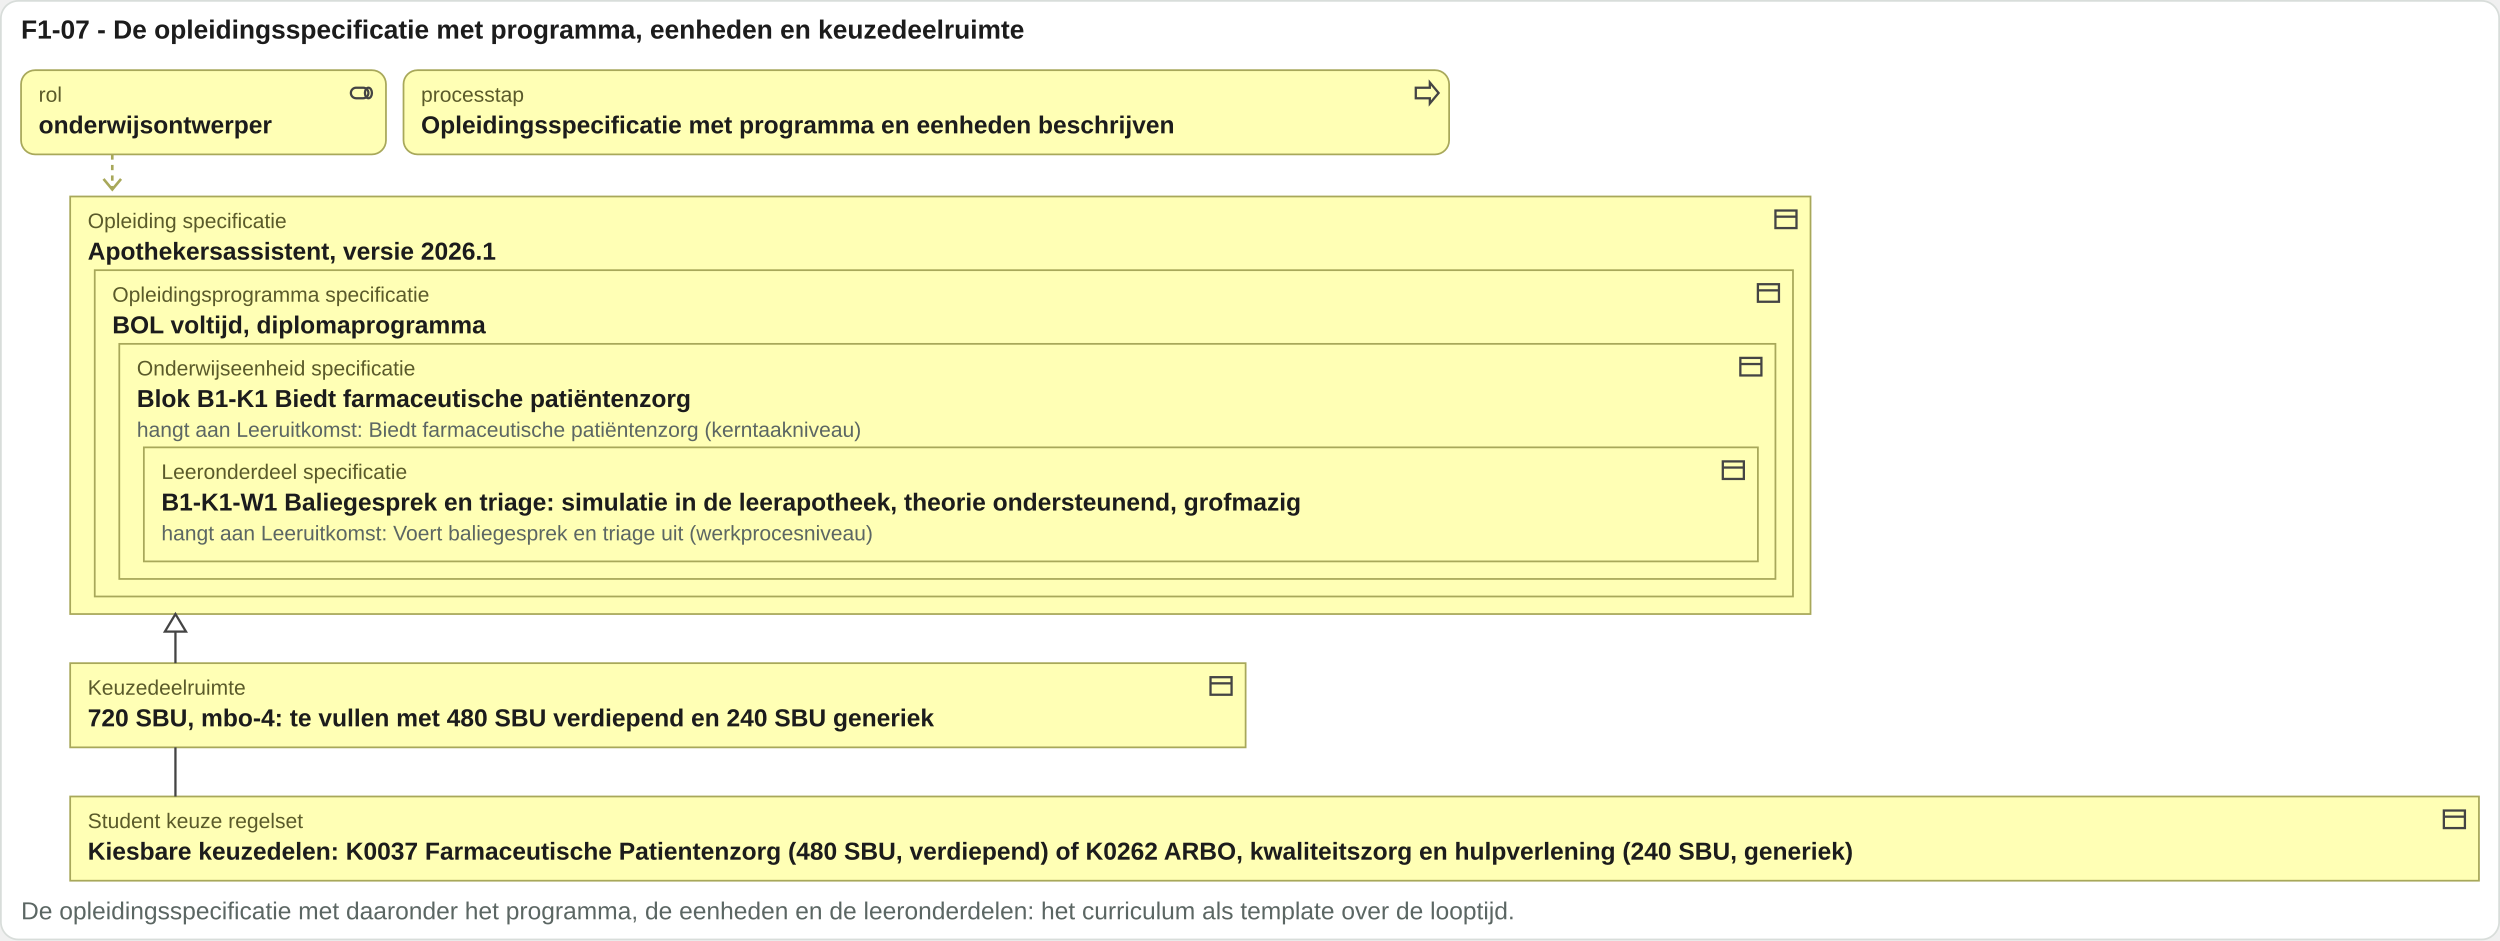
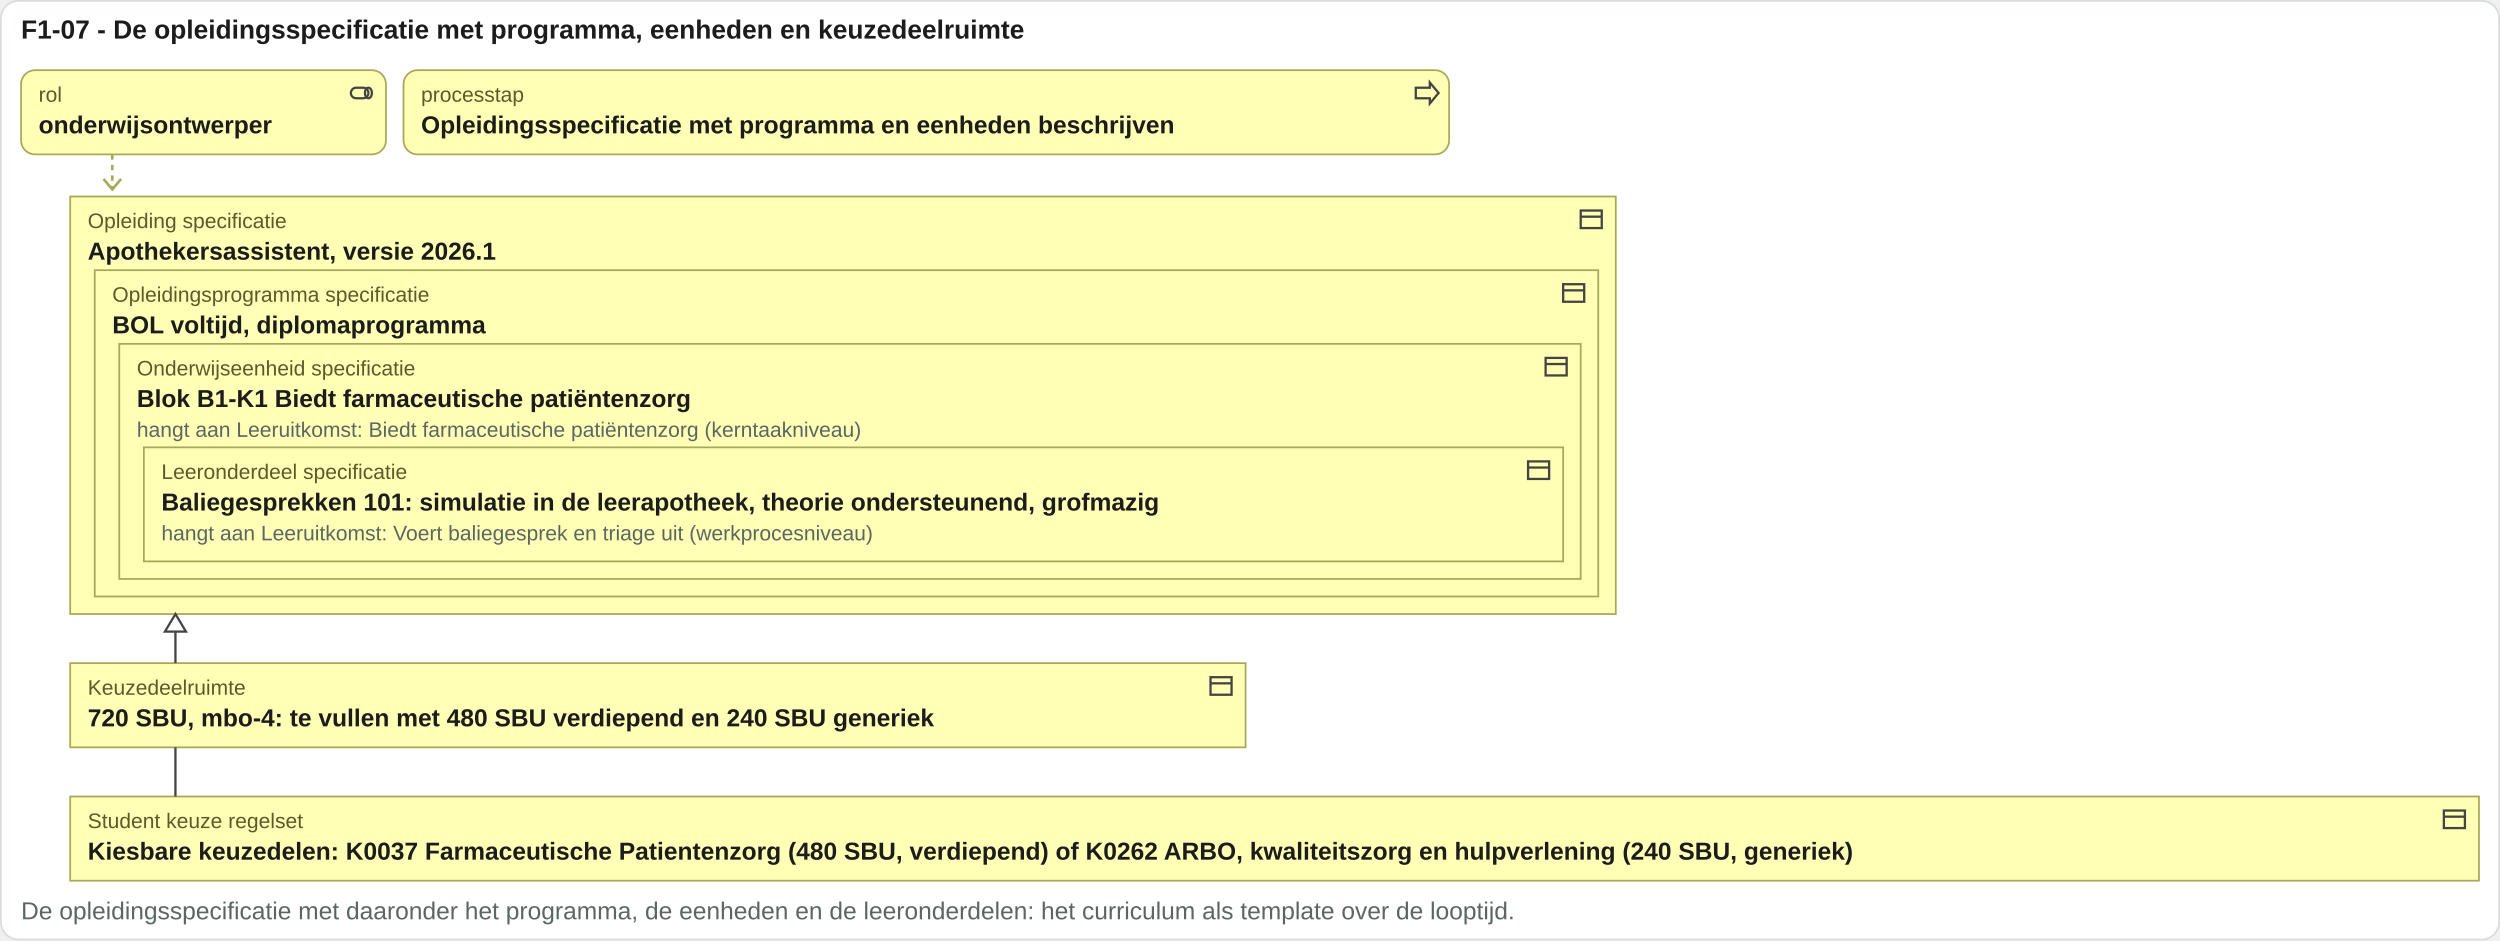
<svg xmlns="http://www.w3.org/2000/svg" viewBox="0 0 1425 536" width="1425" height="536">
  <rect x="0.5" y="0.5" width="1424" height="535" rx="10" fill="#ffffff" stroke="#d8ddda" />
  <text x="12" y="22" font-family="Arial, Helvetica, sans-serif" font-size="15" font-weight="bold" fill="#1c1c1c" text-anchor="start">F1-07 - De opleidingsspecificatie met programma, eenheden en keuzedeelruimte</text>
  <rect x="12" y="40" width="208" height="48" rx="8" fill="#ffffb5" stroke="#a8a85a" />
  <g transform="translate(198,45)" fill="none" stroke="#444" stroke-width="1.3">
    <rect x="2" y="5" width="10" height="6" rx="3" />
    <ellipse cx="12" cy="8" rx="2" ry="3" />
  </g>
  <text x="22" y="58" font-family="Arial, Helvetica, sans-serif" font-size="12" fill="#5a5a2a" text-anchor="start">rol</text>
  <text x="22" y="76" font-family="Arial, Helvetica, sans-serif" font-size="14" font-weight="bold" fill="#1c1c1c" text-anchor="start">onderwijsontwerper</text>
  <rect x="230" y="40" width="596" height="48" rx="8" fill="#ffffb5" stroke="#a8a85a" />
  <g transform="translate(805,45)" fill="none" stroke="#444" stroke-width="1.3">
    <path d="M2 5h8V2l5 6-5 6v-3H2z" />
  </g>
  <text x="240" y="58" font-family="Arial, Helvetica, sans-serif" font-size="12" fill="#5a5a2a" text-anchor="start">processtap</text>
  <text x="240" y="76" font-family="Arial, Helvetica, sans-serif" font-size="14" font-weight="bold" fill="#1c1c1c" text-anchor="start">Opleidingsspecificatie met programma en eenheden beschrijven</text>
  <path d="M64 88 V108" stroke="#a8a85a" stroke-width="1.5" stroke-dasharray="3 3" />
  <path d="M59 102 l5 6 5 -6" fill="none" stroke="#a8a85a" stroke-width="1.5" />
-   <rect x="40" y="112" width="992" height="238" rx="0" fill="#ffffb5" stroke="#a8a85a" />
-   <g transform="translate(1010,117)" fill="none" stroke="#444" stroke-width="1.3">
+   <rect x="40" y="112" width="881" height="238" rx="0" fill="#ffffb5" stroke="#a8a85a" />
+   <g transform="translate(899,117)" fill="none" stroke="#444" stroke-width="1.3">
    <rect x="2" y="3" width="12" height="10" />
    <path d="M2 6.5h12" />
  </g>
  <text x="50" y="130" font-family="Arial, Helvetica, sans-serif" font-size="12" fill="#5a5a2a" text-anchor="start">Opleiding specificatie</text>
  <text x="50" y="148" font-family="Arial, Helvetica, sans-serif" font-size="14" font-weight="bold" fill="#1c1c1c" text-anchor="start">Apothekersassistent, versie 2026.1</text>
-   <rect x="54" y="154" width="968" height="186" rx="0" fill="#ffffb5" stroke="#a8a85a" />
-   <g transform="translate(1000,159)" fill="none" stroke="#444" stroke-width="1.3">
+   <rect x="54" y="154" width="857" height="186" rx="0" fill="#ffffb5" stroke="#a8a85a" />
+   <g transform="translate(889,159)" fill="none" stroke="#444" stroke-width="1.3">
    <rect x="2" y="3" width="12" height="10" />
    <path d="M2 6.5h12" />
  </g>
  <text x="64" y="172" font-family="Arial, Helvetica, sans-serif" font-size="12" fill="#5a5a2a" text-anchor="start">Opleidingsprogramma specificatie</text>
  <text x="64" y="190" font-family="Arial, Helvetica, sans-serif" font-size="14" font-weight="bold" fill="#1c1c1c" text-anchor="start">BOL voltijd, diplomaprogramma</text>
-   <rect x="68" y="196" width="944" height="134" rx="0" fill="#ffffb5" stroke="#a8a85a" />
-   <g transform="translate(990,201)" fill="none" stroke="#444" stroke-width="1.3">
+   <rect x="68" y="196" width="833" height="134" rx="0" fill="#ffffb5" stroke="#a8a85a" />
+   <g transform="translate(879,201)" fill="none" stroke="#444" stroke-width="1.3">
    <rect x="2" y="3" width="12" height="10" />
    <path d="M2 6.5h12" />
  </g>
  <text x="78" y="214" font-family="Arial, Helvetica, sans-serif" font-size="12" fill="#5a5a2a" text-anchor="start">Onderwijseenheid specificatie</text>
  <text x="78" y="232" font-family="Arial, Helvetica, sans-serif" font-size="14" font-weight="bold" fill="#1c1c1c" text-anchor="start">Blok B1-K1 Biedt farmaceutische patiëntenzorg</text>
-   <rect x="82" y="255" width="920" height="65" rx="0" fill="#ffffb5" stroke="#a8a85a" />
-   <g transform="translate(980,260)" fill="none" stroke="#444" stroke-width="1.3">
+   <rect x="82" y="255" width="809" height="65" rx="0" fill="#ffffb5" stroke="#a8a85a" />
+   <g transform="translate(869,260)" fill="none" stroke="#444" stroke-width="1.3">
    <rect x="2" y="3" width="12" height="10" />
    <path d="M2 6.5h12" />
  </g>
  <text x="92" y="273" font-family="Arial, Helvetica, sans-serif" font-size="12" fill="#5a5a2a" text-anchor="start">Leeronderdeel specificatie</text>
-   <text x="92" y="291" font-family="Arial, Helvetica, sans-serif" font-size="14" font-weight="bold" fill="#1c1c1c" text-anchor="start">B1-K1-W1 Baliegesprek en triage: simulatie in de leerapotheek, theorie ondersteunend, grofmazig</text>
+   <text x="92" y="291" font-family="Arial, Helvetica, sans-serif" font-size="14" font-weight="bold" fill="#1c1c1c" text-anchor="start">Baliegesprekken 101: simulatie in de leerapotheek, theorie ondersteunend, grofmazig</text>
  <text x="92" y="308" font-family="Arial, Helvetica, sans-serif" font-size="12" fill="#5b6663" text-anchor="start">hangt aan Leeruitkomst: Voert baliegesprek en triage uit (werkprocesniveau)</text>
  <text x="78" y="249" font-family="Arial, Helvetica, sans-serif" font-size="12" fill="#5b6663" text-anchor="start">hangt aan Leeruitkomst: Biedt farmaceutische patiëntenzorg (kerntaakniveau)</text>
  <rect x="40" y="378" width="670" height="48" rx="0" fill="#ffffb5" stroke="#a8a85a" />
  <g transform="translate(688,383)" fill="none" stroke="#444" stroke-width="1.3">
    <rect x="2" y="3" width="12" height="10" />
    <path d="M2 6.5h12" />
  </g>
  <text x="50" y="396" font-family="Arial, Helvetica, sans-serif" font-size="12" fill="#5a5a2a" text-anchor="start">Keuzedeelruimte</text>
  <text x="50" y="414" font-family="Arial, Helvetica, sans-serif" font-size="14" font-weight="bold" fill="#1c1c1c" text-anchor="start">720 SBU, mbo-4: te vullen met 480 SBU verdiepend en 240 SBU generiek</text>
  <rect x="40" y="454" width="1373" height="48" rx="0" fill="#ffffb5" stroke="#a8a85a" />
  <g transform="translate(1391,459)" fill="none" stroke="#444" stroke-width="1.3">
    <rect x="2" y="3" width="12" height="10" />
    <path d="M2 6.5h12" />
  </g>
  <text x="50" y="472" font-family="Arial, Helvetica, sans-serif" font-size="12" fill="#5a5a2a" text-anchor="start">Student keuze regelset</text>
  <text x="50" y="490" font-family="Arial, Helvetica, sans-serif" font-size="14" font-weight="bold" fill="#1c1c1c" text-anchor="start">Kiesbare keuzedelen: K0037 Farmaceutische Patientenzorg (480 SBU, verdiepend) of K0262 ARBO, kwaliteitszorg en hulpverlening (240 SBU, generiek)</text>
  <path d="M100 350V378" stroke="#444" stroke-width="1.3" fill="none" />
  <path d="M100 350l-6 10h12z" fill="#ffffff" stroke="#444" stroke-width="1.3" />
  <path d="M100 426V454" stroke="#444" stroke-width="1.3" fill="none" />
  <text x="12" y="524" font-family="Arial, Helvetica, sans-serif" font-size="14" fill="#5b6663" text-anchor="start">De opleidingsspecificatie met daaronder het programma, de eenheden en de leeronderdelen: het curriculum als template over de looptijd.</text>
</svg>
